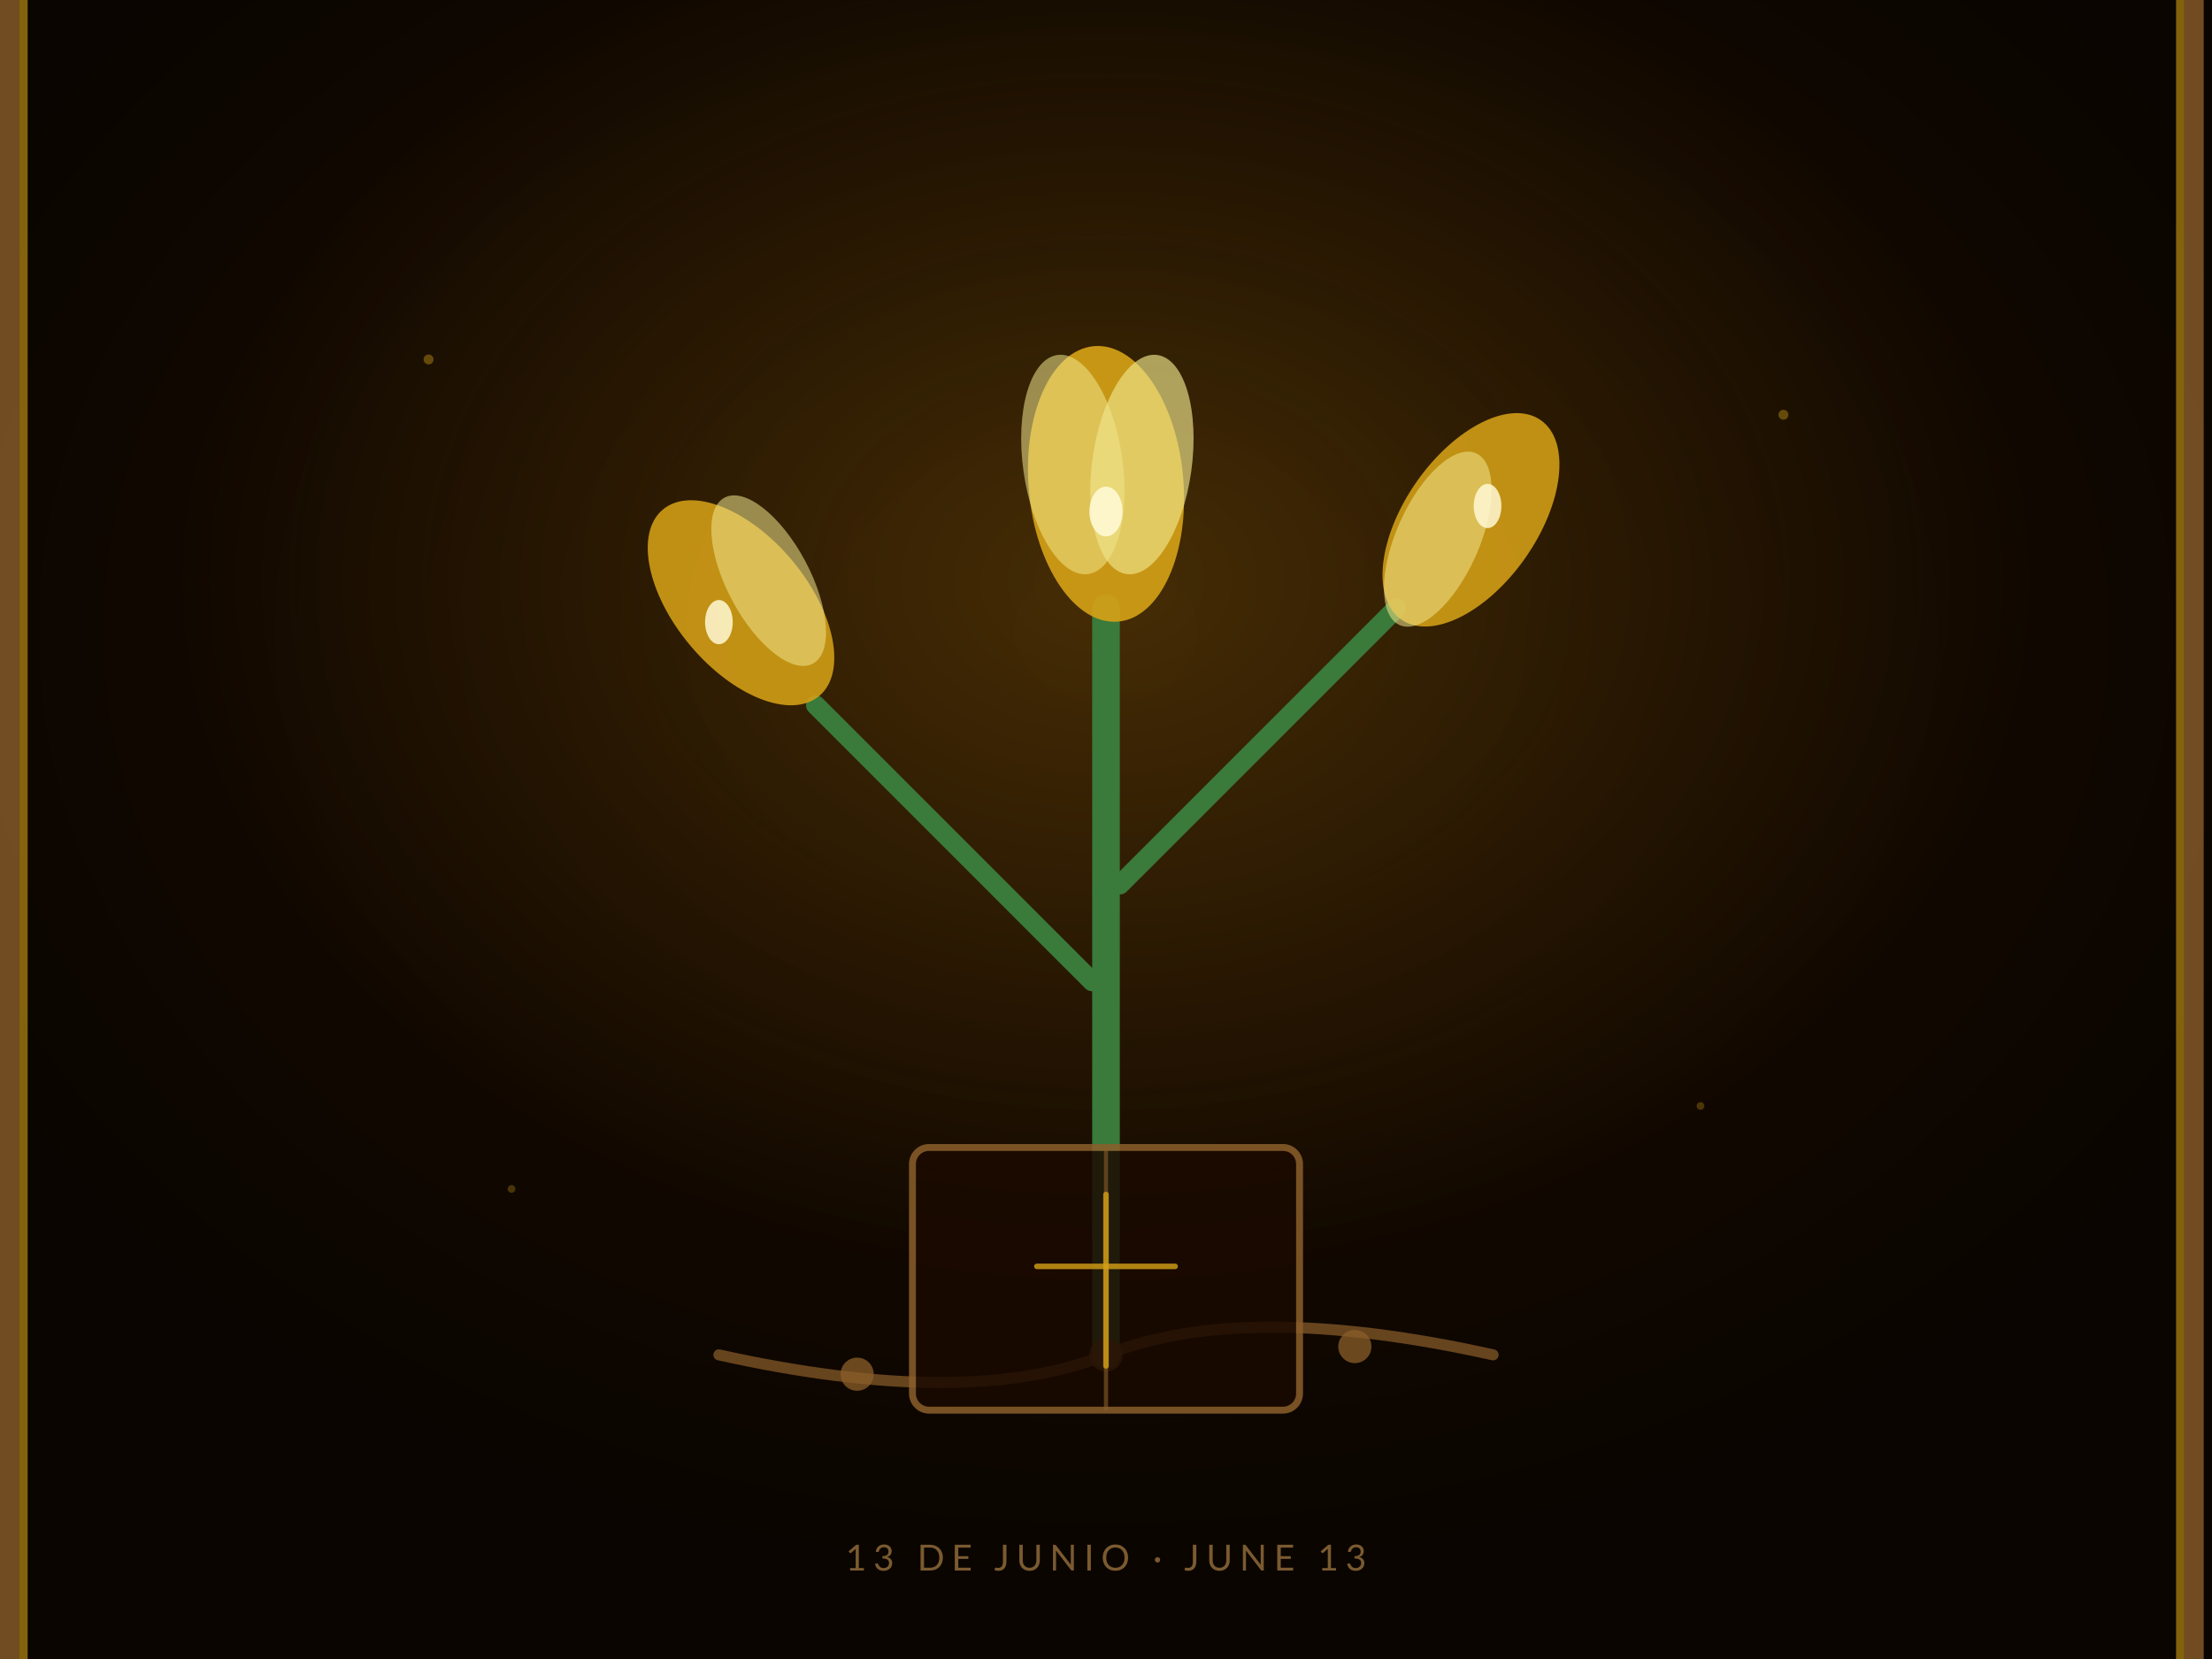
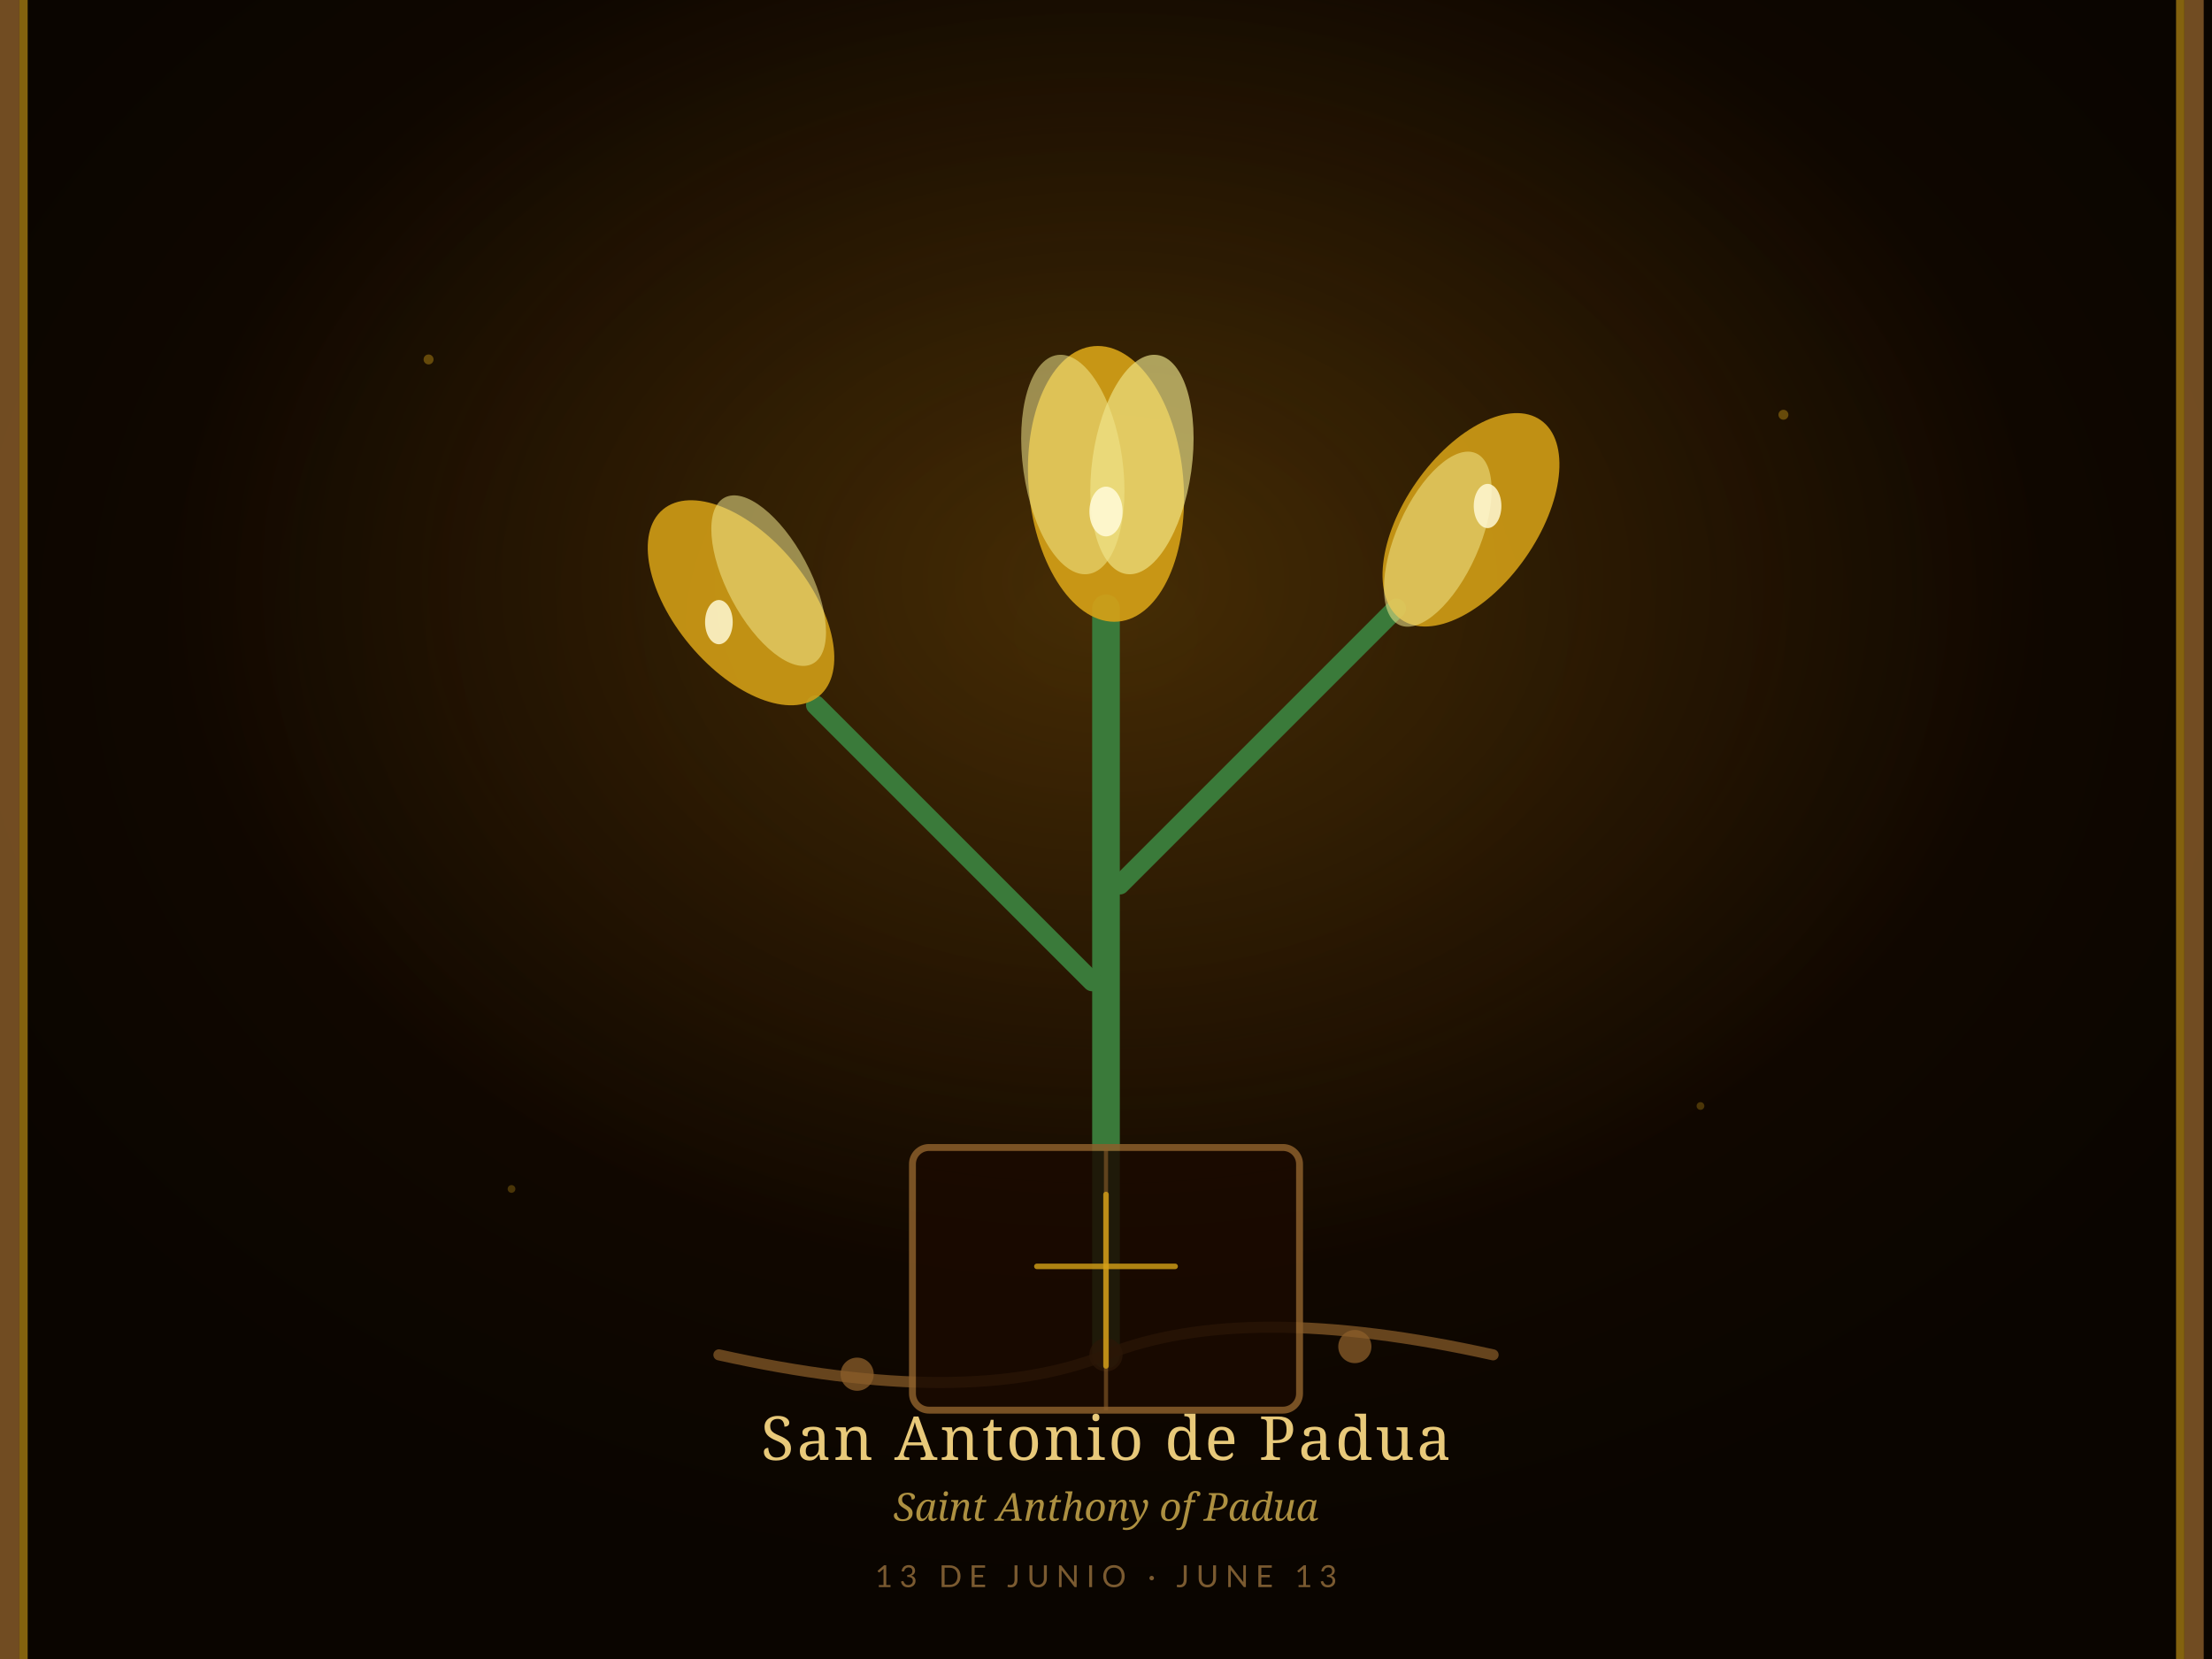
<svg xmlns="http://www.w3.org/2000/svg" viewBox="0 0 800 600" width="800" height="600">
  <defs>
    <radialGradient id="antBg" cx="50%" cy="38%" r="58%">
      <stop offset="0%" stop-color="#1e0c00" />
      <stop offset="100%" stop-color="#0a0500" />
    </radialGradient>
    <radialGradient id="antGlow" cx="50%" cy="35%" r="42%">
      <stop offset="0%" stop-color="rgba(212,160,23,0.22)" />
      <stop offset="100%" stop-color="rgba(212,160,23,0)" />
    </radialGradient>
  </defs>
  <rect width="800" height="600" fill="url(#antBg)" />
  <rect width="800" height="600" fill="url(#antGlow)" />
  <rect x="0" y="0" width="7" height="600" fill="#8b5e2a" opacity="0.8" />
  <rect x="7" y="0" width="3" height="600" fill="#d4a017" opacity="0.6" />
  <rect x="790" y="0" width="7" height="600" fill="#8b5e2a" opacity="0.8" />
  <rect x="787" y="0" width="3" height="600" fill="#d4a017" opacity="0.6" />
  <line x1="400" y1="490" x2="400" y2="220" stroke="#3a7a3a" stroke-width="10" stroke-linecap="round" />
  <line x1="395" y1="355" x2="295" y2="255" stroke="#3a7a3a" stroke-width="7" stroke-linecap="round" />
  <line x1="405" y1="320" x2="505" y2="220" stroke="#3a7a3a" stroke-width="7" stroke-linecap="round" />
  <ellipse cx="400" cy="175" rx="28" ry="50" fill="#d4a017" opacity="0.92" transform="rotate(-5 400 175)" />
  <ellipse cx="413" cy="168" rx="18" ry="40" fill="#f0e68c" opacity="0.65" transform="rotate(8 413 168)" />
  <ellipse cx="388" cy="168" rx="18" ry="40" fill="#f0e68c" opacity="0.55" transform="rotate(-8 388 168)" />
  <ellipse cx="400" cy="185" rx="6" ry="9" fill="#fff9d4" opacity="0.9" />
  <ellipse cx="268" cy="218" rx="24" ry="44" fill="#d4a017" opacity="0.88" transform="rotate(-40 268 218)" />
  <ellipse cx="278" cy="210" rx="15" ry="34" fill="#f0e68c" opacity="0.55" transform="rotate(-28 278 210)" />
  <ellipse cx="260" cy="225" rx="5" ry="8" fill="#fff9d4" opacity="0.85" />
  <ellipse cx="532" cy="188" rx="24" ry="44" fill="#d4a017" opacity="0.88" transform="rotate(35 532 188)" />
  <ellipse cx="520" cy="195" rx="15" ry="34" fill="#f0e68c" opacity="0.55" transform="rotate(24 520 195)" />
  <ellipse cx="538" cy="183" rx="5" ry="8" fill="#fff9d4" opacity="0.85" />
  <path d="M 260 490 Q 350 510 400 490 Q 450 470 540 490" stroke="#8b5e2a" stroke-width="4" fill="none" opacity="0.7" stroke-linecap="round" />
  <circle cx="310" cy="497" r="6" fill="#8b5e2a" opacity="0.75" />
  <circle cx="400" cy="490" r="6" fill="#8b5e2a" opacity="0.75" />
  <circle cx="490" cy="487" r="6" fill="#8b5e2a" opacity="0.75" />
  <rect x="330" y="415" width="140" height="95" rx="6" fill="#1a0900" stroke="#8b5e2a" stroke-width="2.5" opacity="0.85" />
  <line x1="400" y1="415" x2="400" y2="510" stroke="#8b5e2a" stroke-width="1.5" opacity="0.6" />
  <line x1="400" y1="432" x2="400" y2="494" stroke="#d4a017" stroke-width="2" stroke-linecap="round" opacity="0.8" />
  <line x1="375" y1="458" x2="425" y2="458" stroke="#d4a017" stroke-width="2" stroke-linecap="round" opacity="0.8" />
  <circle cx="155" cy="130" r="1.8" fill="#d4a017" opacity="0.4" />
  <circle cx="645" cy="150" r="1.8" fill="#d4a017" opacity="0.4" />
  <circle cx="185" cy="430" r="1.4" fill="#d4a017" opacity="0.3" />
  <circle cx="615" cy="400" r="1.4" fill="#d4a017" opacity="0.3" />
-   <text x="400" y="568" text-anchor="middle" font-family="Lato, sans-serif" font-size="13" fill="#7a5a30" letter-spacing="2.5">13 DE JUNIO · JUNE 13</text>
+   <text x="400" y="528" text-anchor="middle" font-family="Georgia, serif" font-size="22" fill="#e8c97a" letter-spacing="1">San Antonio de Padua</text>
+   <text x="400" y="550" text-anchor="middle" font-family="Georgia, serif" font-size="14" fill="#c9a84c" font-style="italic" opacity="0.85">Saint Anthony of Padua</text>
+   <text x="400" y="574" text-anchor="middle" font-family="Lato, sans-serif" font-size="11" fill="#7a5a30" letter-spacing="2.5">13 DE JUNIO · JUNE 13</text>
</svg>
